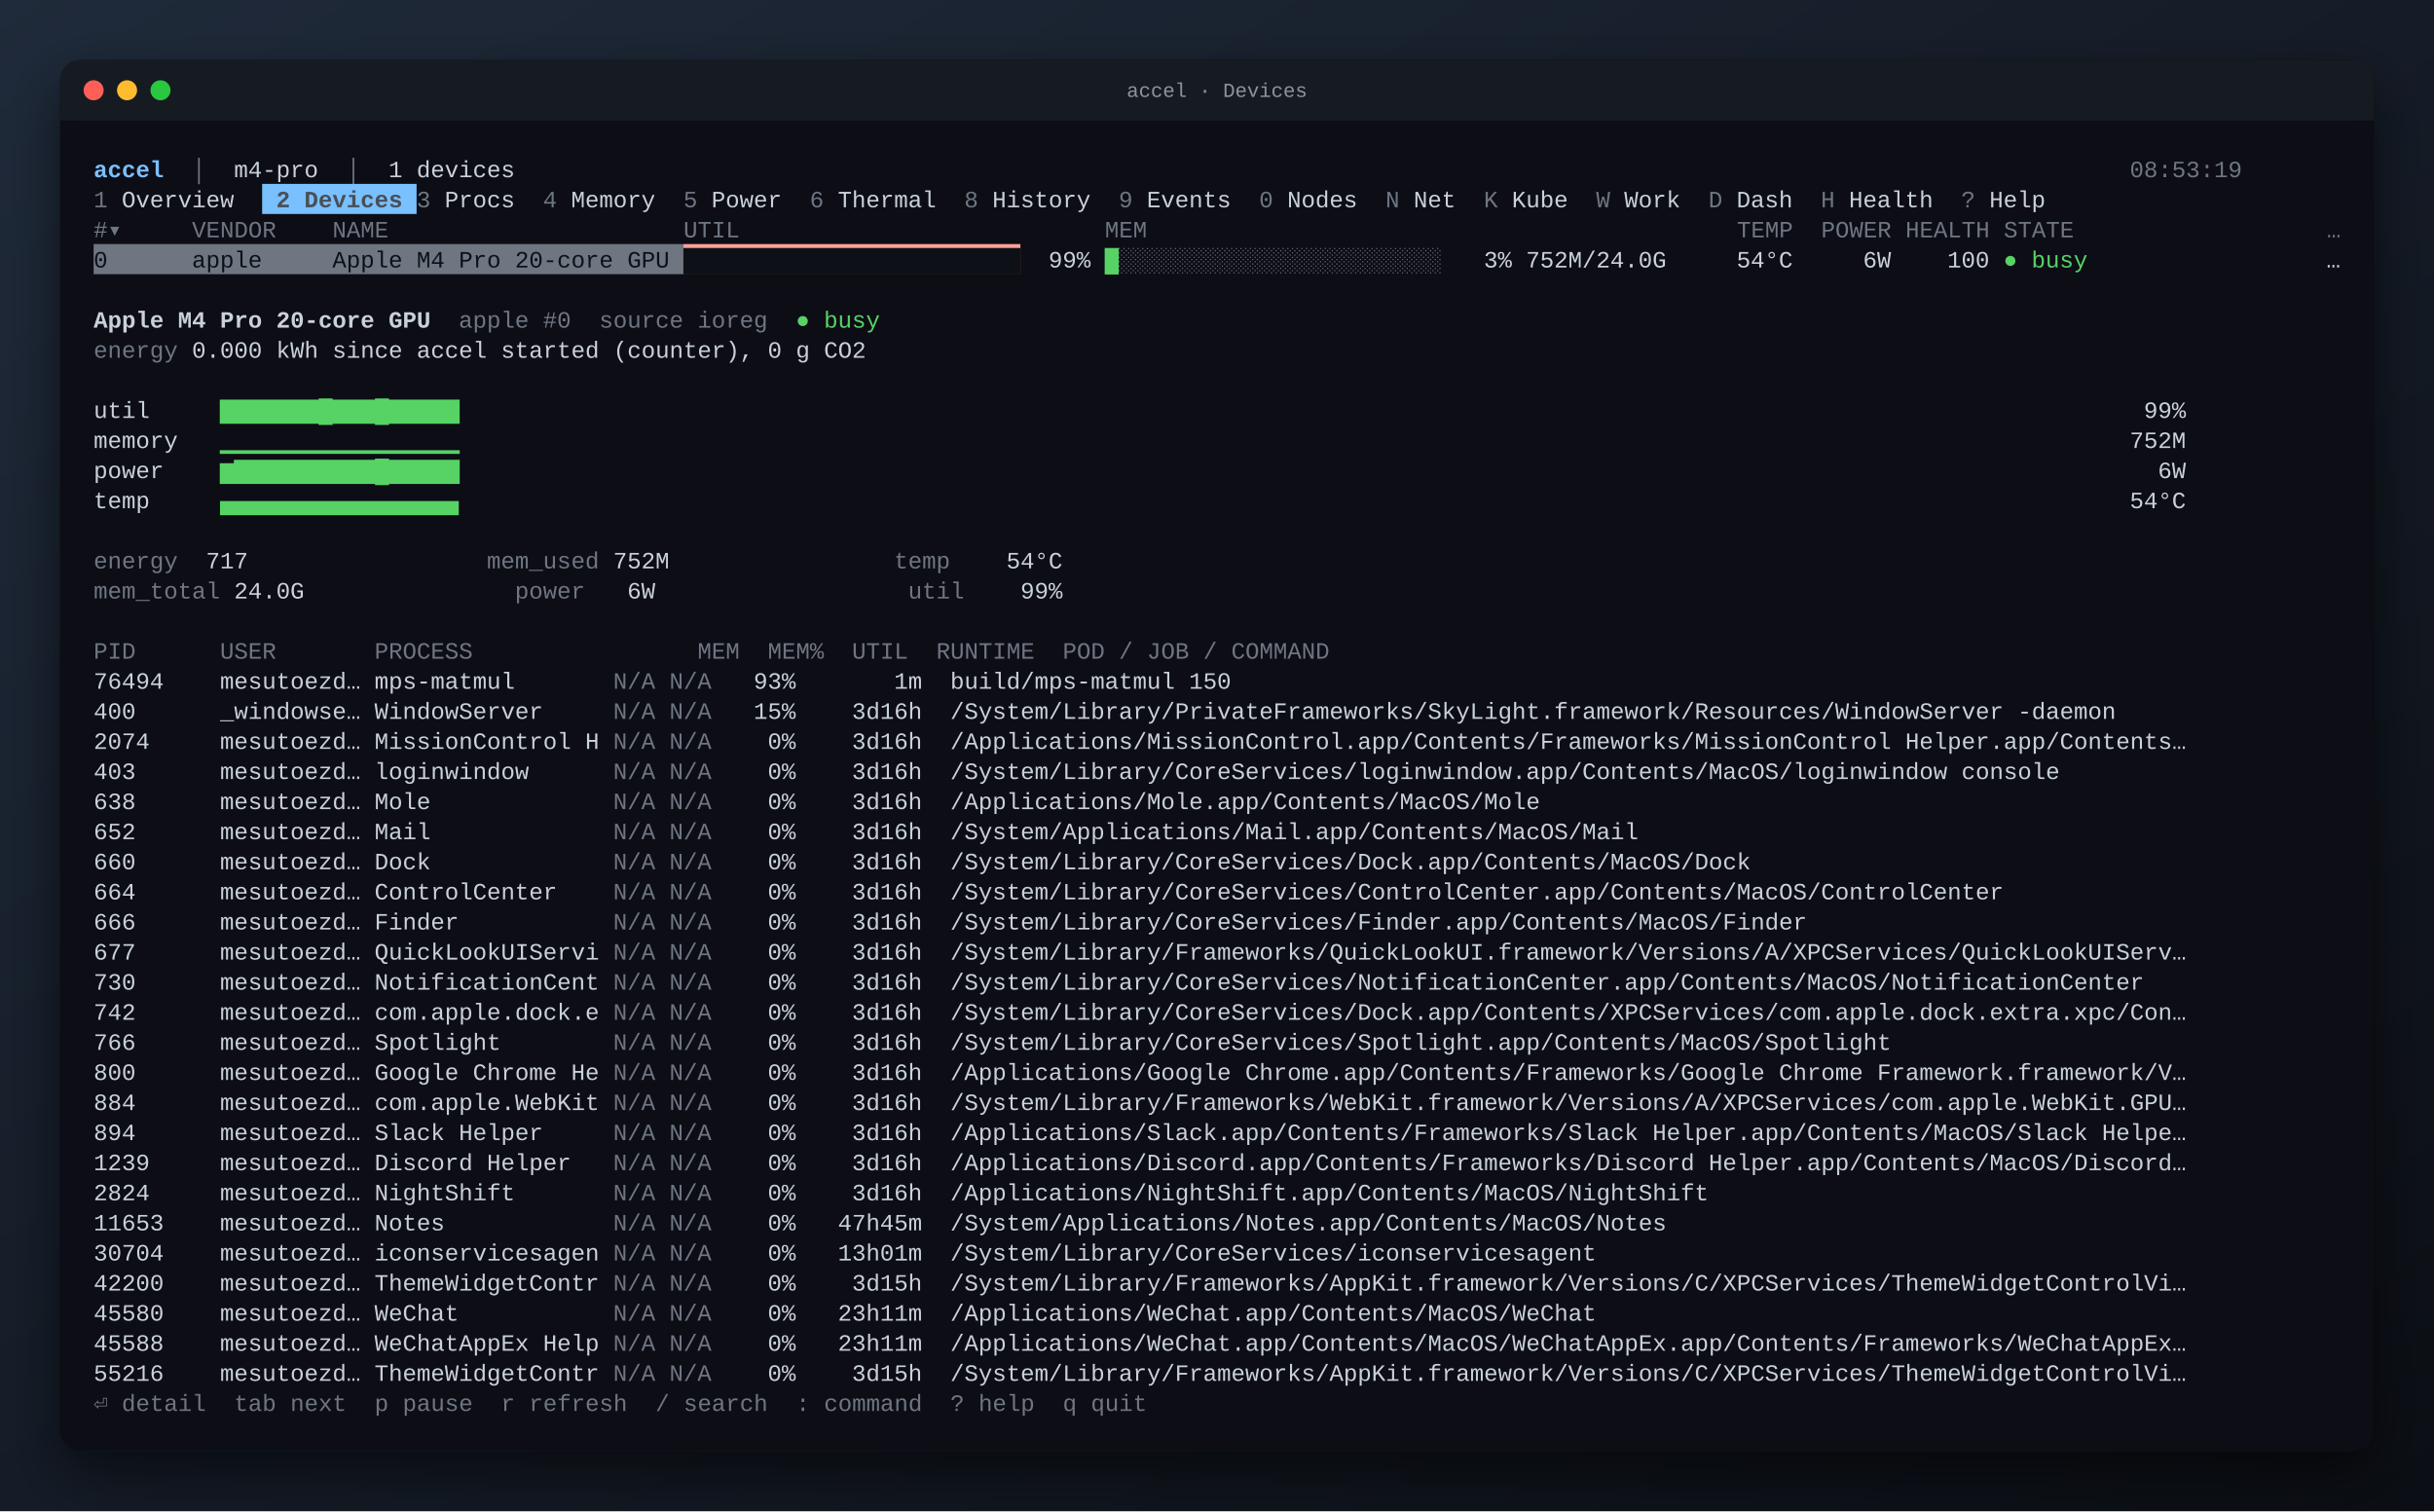
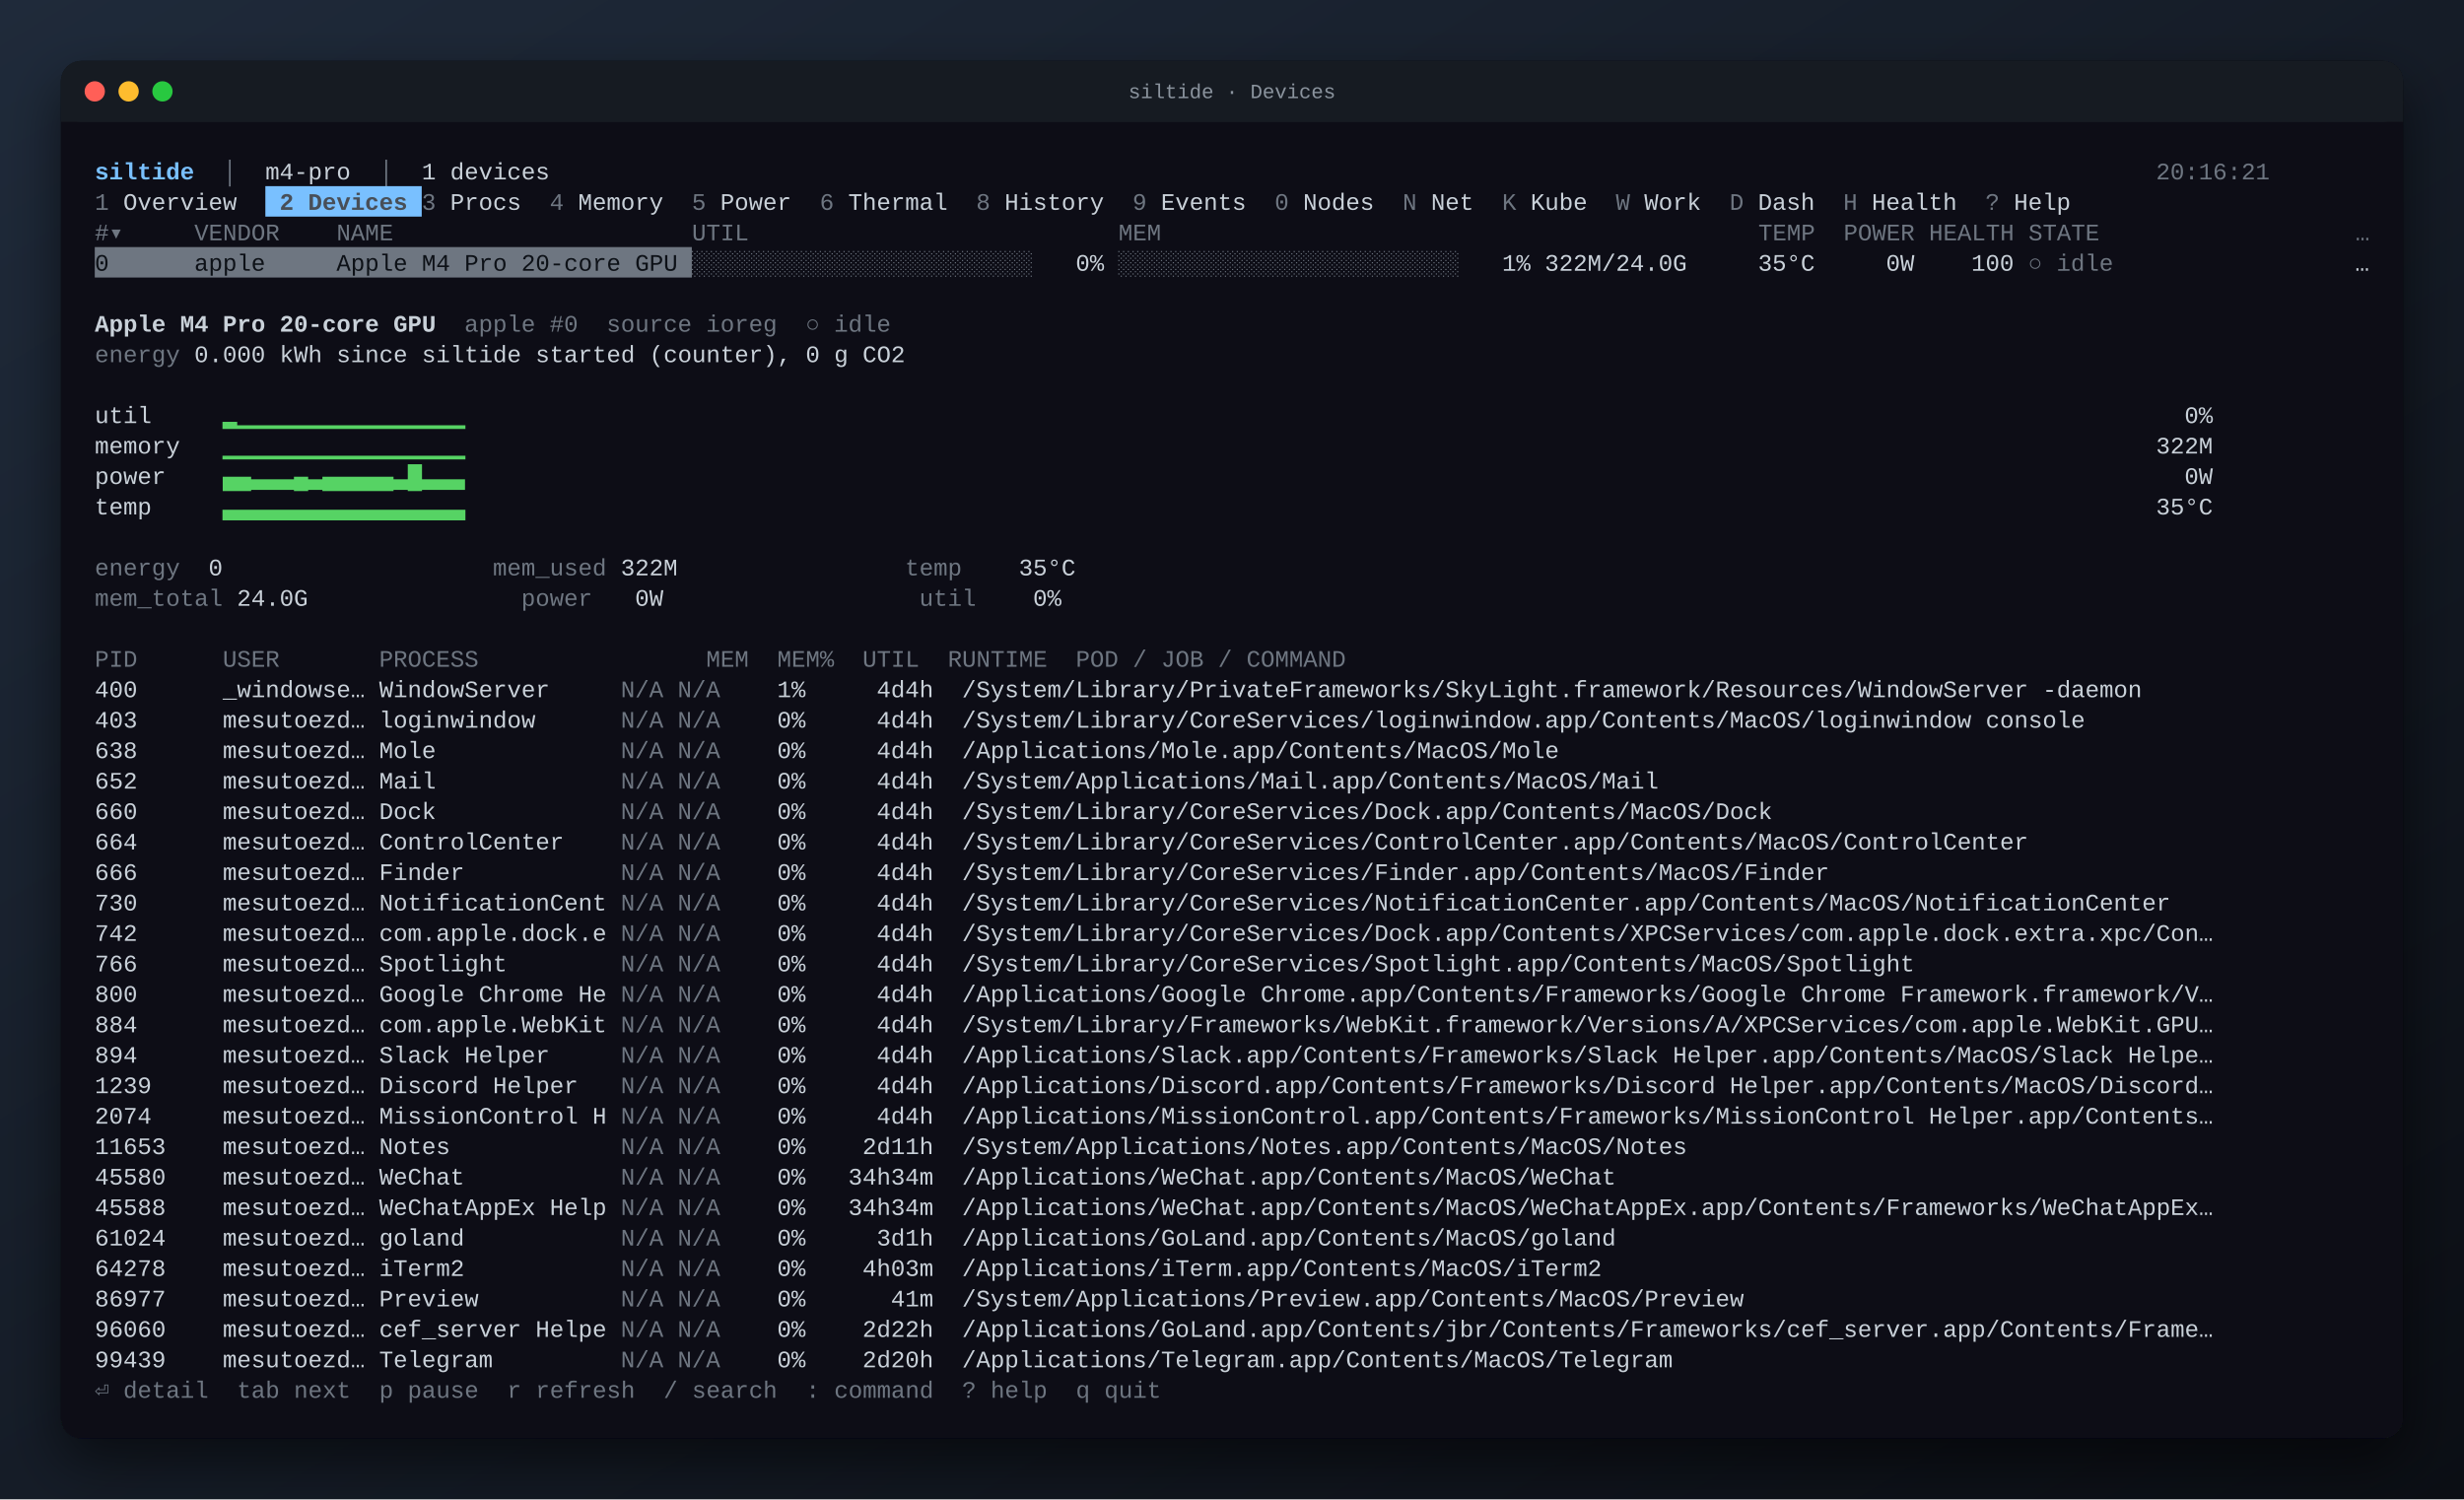
- <svg xmlns="http://www.w3.org/2000/svg" width="1456" height="904" viewBox="0 0 1456 904" font-family="JetBrains Mono, SFMono-Regular, Menlo, Consolas, Liberation Mono, monospace" font-size="14">
+ <svg xmlns="http://www.w3.org/2000/svg" width="1456" height="886" viewBox="0 0 1456 886" font-family="JetBrains Mono, SFMono-Regular, Menlo, Consolas, Liberation Mono, monospace" font-size="14">
  <defs>
    <linearGradient id="desk" x1="0" y1="0" x2="1" y2="1">
      <stop offset="0" stop-color="#1f2a3a" />
      <stop offset="1" stop-color="#0b0e14" />
    </linearGradient>
    <filter id="shadow" x="-10%" y="-10%" width="120%" height="130%">
      <feDropShadow dx="0" dy="14" stdDeviation="16" flood-color="#000" flood-opacity="0.55" />
    </filter>
  </defs>
  <rect width="100%" height="100%" fill="url(#desk)" />
-   <rect x="36" y="36" width="1384" height="832" rx="12" fill="#0d1117" filter="url(#shadow)" />
+   <rect x="36" y="36" width="1384" height="814" rx="12" fill="#0d1117" filter="url(#shadow)" />
  <rect x="36" y="36" width="1384" height="36" rx="12" fill="#161b22" />
  <rect x="36" y="60" width="1384" height="12" fill="#161b22" />
  <circle cx="56" cy="54" r="6" fill="#ff5f57" />
  <circle cx="76" cy="54" r="6" fill="#febc2e" />
  <circle cx="96" cy="54" r="6" fill="#28c840" />
-   <text x="50%" y="58" text-anchor="middle" fill="#8b949e" font-size="12">accel · Devices</text>
+   <text x="50%" y="58" text-anchor="middle" fill="#8b949e" font-size="12">siltide · Devices</text>
  <g xml:space="preserve" transform="translate(36 36)">
    <text y="70.0" fill="#c9d1d9" xml:space="preserve" style="white-space:pre">
-       <tspan x="20.0" fill="#79c0ff" font-weight="bold">accel</tspan>
-       <tspan x="62.0" fill="#6e7681">  │  </tspan>
-       <tspan x="104.0">m4-pro</tspan>
-       <tspan x="154.4" fill="#6e7681">  │  </tspan>
-       <tspan x="196.4">1 devices                                                                                                                   </tspan>
-       <tspan x="1238.0" fill="#6e7681">08:53:19</tspan>
+       <tspan x="20.0" fill="#79c0ff" font-weight="bold">siltide</tspan>
+       <tspan x="78.8" fill="#6e7681">  │  </tspan>
+       <tspan x="120.8">m4-pro</tspan>
+       <tspan x="171.2" fill="#6e7681">  │  </tspan>
+       <tspan x="213.2">1 devices                                                                                                                 </tspan>
+       <tspan x="1238.0" fill="#6e7681">20:16:21</tspan>
    </text>
    <rect x="120.8" y="74.0" width="92.4" height="18.0" fill="#79c0ff" />
    <text y="88.0" fill="#c9d1d9" xml:space="preserve" style="white-space:pre">
      <tspan x="20.0" fill="#6e7681">1</tspan>
      <tspan x="28.4"> Overview  </tspan>
      <tspan x="120.8" fill="#484f58" font-weight="bold"> 2 Devices </tspan>
      <tspan x="213.2" fill="#6e7681">3</tspan>
      <tspan x="221.6"> Procs  </tspan>
      <tspan x="288.8" fill="#6e7681">4</tspan>
      <tspan x="297.2"> Memory  </tspan>
      <tspan x="372.8" fill="#6e7681">5</tspan>
      <tspan x="381.2"> Power  </tspan>
      <tspan x="448.4" fill="#6e7681">6</tspan>
      <tspan x="456.8"> Thermal  </tspan>
      <tspan x="540.8" fill="#6e7681">8</tspan>
      <tspan x="549.2"> History  </tspan>
      <tspan x="633.2" fill="#6e7681">9</tspan>
      <tspan x="641.6"> Events  </tspan>
      <tspan x="717.2" fill="#6e7681">0</tspan>
      <tspan x="725.6"> Nodes  </tspan>
      <tspan x="792.8" fill="#6e7681">N</tspan>
      <tspan x="801.2"> Net  </tspan>
      <tspan x="851.6" fill="#6e7681">K</tspan>
      <tspan x="860.0"> Kube  </tspan>
      <tspan x="918.8" fill="#6e7681">W</tspan>
      <tspan x="927.2"> Work  </tspan>
      <tspan x="986.0" fill="#6e7681">D</tspan>
      <tspan x="994.4"> Dash  </tspan>
      <tspan x="1053.2" fill="#6e7681">H</tspan>
      <tspan x="1061.6"> Health  </tspan>
      <tspan x="1137.2" fill="#6e7681">?</tspan>
      <tspan x="1145.6"> Help  </tspan>
    </text>
    <text y="106.0" fill="#c9d1d9" xml:space="preserve" style="white-space:pre">
      <tspan x="20.0" fill="#6e7681">#▾     VENDOR    NAME                     UTIL                          MEM                                          TEMP  POWER HEALTH STATE                  …</tspan>
    </text>
    <rect x="20.0" y="110.0" width="352.8" height="18.0" fill="#6e7681" />
-     <rect x="372.8" y="110.0" width="201.6" height="18.0" fill="#ffa198" />
    <text y="124.0" fill="#c9d1d9" xml:space="preserve" style="white-space:pre">
      <tspan x="20.0" fill="#0d1117">0      apple     Apple M4 Pro 20-core GPU </tspan>
-       <tspan x="372.8" fill="#0d1117">████████████████████████</tspan>
-       <tspan x="574.4">  99% </tspan>
-       <tspan x="624.8" fill="#56d364">█</tspan>
-       <tspan x="633.2" fill="#6e7681">░░░░░░░░░░░░░░░░░░░░░░░</tspan>
-       <tspan x="826.4">   3% 752M/24.0G     54°C     6W    100 </tspan>
-       <tspan x="1162.4" fill="#56d364">● busy</tspan>
+       <tspan x="372.8" fill="#6e7681">░░░░░░░░░░░░░░░░░░░░░░░░</tspan>
+       <tspan x="574.4">   0% </tspan>
+       <tspan x="624.8" fill="#6e7681">░░░░░░░░░░░░░░░░░░░░░░░░</tspan>
+       <tspan x="826.4">   1% 322M/24.0G     35°C     0W    100 </tspan>
+       <tspan x="1162.4" fill="#6e7681">○ idle</tspan>
      <tspan x="1212.8">                 …</tspan>
    </text>
    <text y="160.0" fill="#c9d1d9" xml:space="preserve" style="white-space:pre">
      <tspan x="20.0" font-weight="bold">Apple M4 Pro 20-core GPU</tspan>
      <tspan x="238.4" fill="#6e7681">apple #0  source ioreg</tspan>
-       <tspan x="440.0" fill="#56d364">● busy</tspan>
+       <tspan x="440.0" fill="#6e7681">○ idle</tspan>
    </text>
    <text y="178.0" fill="#c9d1d9" xml:space="preserve" style="white-space:pre">
      <tspan x="20.0" fill="#6e7681">energy</tspan>
-       <tspan x="70.4"> 0.000 kWh since accel started (counter), 0 g CO2</tspan>
+       <tspan x="70.4"> 0.000 kWh since siltide started (counter), 0 g CO2</tspan>
    </text>
    <text y="214.0" fill="#c9d1d9" xml:space="preserve" style="white-space:pre">
      <tspan x="20.0">util     </tspan>
-       <tspan x="95.6" fill="#56d364">▇▇▇▇▇▇▇█▇▇▇█▇▇▇▇▇                                                                                                                 </tspan>
-       <tspan x="1187.6">       99%</tspan>
+       <tspan x="95.6" fill="#56d364">▂▁▁▁▁▁▁▁▁▁▁▁▁▁▁▁▁                                                                                                                 </tspan>
+       <tspan x="1187.6">        0%</tspan>
    </text>
    <text y="232.0" fill="#c9d1d9" xml:space="preserve" style="white-space:pre">
      <tspan x="20.0">memory   </tspan>
      <tspan x="95.6" fill="#56d364">▁▁▁▁▁▁▁▁▁▁▁▁▁▁▁▁▁                                                                                                                 </tspan>
-       <tspan x="1187.6">      752M</tspan>
+       <tspan x="1187.6">      322M</tspan>
    </text>
    <text y="250.0" fill="#c9d1d9" xml:space="preserve" style="white-space:pre">
      <tspan x="20.0">power    </tspan>
-       <tspan x="95.6" fill="#56d364">▆▇▇▇▇▇▇▇▇▇▇█▇▇▇▇▇                                                                                                                 </tspan>
-       <tspan x="1187.6">        6W</tspan>
+       <tspan x="95.6" fill="#56d364">▄▄▃▃▃▄▃▄▄▄▄▄▃█▃▃▃                                                                                                                 </tspan>
+       <tspan x="1187.6">        0W</tspan>
    </text>
    <text y="268.0" fill="#c9d1d9" xml:space="preserve" style="white-space:pre">
      <tspan x="20.0">temp     </tspan>
-       <tspan x="95.6" fill="#56d364">▄▄▄▄▄▄▄▄▄▄▄▄▄▄▄▄▄                                                                                                                 </tspan>
-       <tspan x="1187.6">      54°C</tspan>
+       <tspan x="95.6" fill="#56d364">▃▃▃▃▃▃▃▃▃▃▃▃▃▃▃▃▃                                                                                                                 </tspan>
+       <tspan x="1187.6">      35°C</tspan>
    </text>
    <text y="304.0" fill="#c9d1d9" xml:space="preserve" style="white-space:pre">
      <tspan x="20.0" fill="#6e7681">energy</tspan>
-       <tspan x="70.4">  717                 </tspan>
+       <tspan x="70.4">  0                   </tspan>
      <tspan x="255.2" fill="#6e7681">mem_used</tspan>
-       <tspan x="322.4"> 752M                </tspan>
+       <tspan x="322.4"> 322M                </tspan>
      <tspan x="498.8" fill="#6e7681">temp</tspan>
-       <tspan x="532.4">    54°C</tspan>
+       <tspan x="532.4">    35°C</tspan>
    </text>
    <text y="322.0" fill="#c9d1d9" xml:space="preserve" style="white-space:pre">
      <tspan x="20.0" fill="#6e7681">mem_total</tspan>
      <tspan x="95.6"> 24.0G               </tspan>
      <tspan x="272.0" fill="#6e7681">power</tspan>
-       <tspan x="314.0">   6W                  </tspan>
+       <tspan x="314.0">   0W                  </tspan>
      <tspan x="507.2" fill="#6e7681">util</tspan>
-       <tspan x="540.8">    99%</tspan>
+       <tspan x="540.8">    0%</tspan>
    </text>
    <text y="358.0" fill="#c9d1d9" xml:space="preserve" style="white-space:pre">
      <tspan x="20.0" fill="#6e7681">PID      USER       PROCESS                MEM  MEM%  UTIL  RUNTIME  POD / JOB / COMMAND</tspan>
    </text>
    <text y="376.0" fill="#c9d1d9" xml:space="preserve" style="white-space:pre">
-       <tspan x="20.0">76494    mesutoezd… mps-matmul       </tspan>
-       <tspan x="330.8" fill="#6e7681">N/A</tspan>
-       <tspan x="364.4" fill="#6e7681">N/A</tspan>
-       <tspan x="389.6">   93%       1m  build/mps-matmul 150</tspan>
+       <tspan x="20.0">400      _windowse… WindowServer     </tspan>
+       <tspan x="330.8" fill="#6e7681">N/A</tspan>
+       <tspan x="364.4" fill="#6e7681">N/A</tspan>
+       <tspan x="389.6">    1%     4d4h  /System/Library/PrivateFrameworks/SkyLight.framework/Resources/WindowServer -daemon</tspan>
    </text>
    <text y="394.0" fill="#c9d1d9" xml:space="preserve" style="white-space:pre">
-       <tspan x="20.0">400      _windowse… WindowServer     </tspan>
-       <tspan x="330.8" fill="#6e7681">N/A</tspan>
-       <tspan x="364.4" fill="#6e7681">N/A</tspan>
-       <tspan x="389.6">   15%    3d16h  /System/Library/PrivateFrameworks/SkyLight.framework/Resources/WindowServer -daemon</tspan>
+       <tspan x="20.0">403      mesutoezd… loginwindow      </tspan>
+       <tspan x="330.8" fill="#6e7681">N/A</tspan>
+       <tspan x="364.4" fill="#6e7681">N/A</tspan>
+       <tspan x="389.6">    0%     4d4h  /System/Library/CoreServices/loginwindow.app/Contents/MacOS/loginwindow console</tspan>
    </text>
    <text y="412.0" fill="#c9d1d9" xml:space="preserve" style="white-space:pre">
+       <tspan x="20.0">638      mesutoezd… Mole             </tspan>
+       <tspan x="330.8" fill="#6e7681">N/A</tspan>
+       <tspan x="364.4" fill="#6e7681">N/A</tspan>
+       <tspan x="389.6">    0%     4d4h  /Applications/Mole.app/Contents/MacOS/Mole</tspan>
+     </text>
+     <text y="430.0" fill="#c9d1d9" xml:space="preserve" style="white-space:pre">
+       <tspan x="20.0">652      mesutoezd… Mail             </tspan>
+       <tspan x="330.8" fill="#6e7681">N/A</tspan>
+       <tspan x="364.4" fill="#6e7681">N/A</tspan>
+       <tspan x="389.6">    0%     4d4h  /System/Applications/Mail.app/Contents/MacOS/Mail</tspan>
+     </text>
+     <text y="448.0" fill="#c9d1d9" xml:space="preserve" style="white-space:pre">
+       <tspan x="20.0">660      mesutoezd… Dock             </tspan>
+       <tspan x="330.8" fill="#6e7681">N/A</tspan>
+       <tspan x="364.4" fill="#6e7681">N/A</tspan>
+       <tspan x="389.6">    0%     4d4h  /System/Library/CoreServices/Dock.app/Contents/MacOS/Dock</tspan>
+     </text>
+     <text y="466.0" fill="#c9d1d9" xml:space="preserve" style="white-space:pre">
+       <tspan x="20.0">664      mesutoezd… ControlCenter    </tspan>
+       <tspan x="330.8" fill="#6e7681">N/A</tspan>
+       <tspan x="364.4" fill="#6e7681">N/A</tspan>
+       <tspan x="389.6">    0%     4d4h  /System/Library/CoreServices/ControlCenter.app/Contents/MacOS/ControlCenter</tspan>
+     </text>
+     <text y="484.0" fill="#c9d1d9" xml:space="preserve" style="white-space:pre">
+       <tspan x="20.0">666      mesutoezd… Finder           </tspan>
+       <tspan x="330.8" fill="#6e7681">N/A</tspan>
+       <tspan x="364.4" fill="#6e7681">N/A</tspan>
+       <tspan x="389.6">    0%     4d4h  /System/Library/CoreServices/Finder.app/Contents/MacOS/Finder</tspan>
+     </text>
+     <text y="502.0" fill="#c9d1d9" xml:space="preserve" style="white-space:pre">
+       <tspan x="20.0">730      mesutoezd… NotificationCent </tspan>
+       <tspan x="330.8" fill="#6e7681">N/A</tspan>
+       <tspan x="364.4" fill="#6e7681">N/A</tspan>
+       <tspan x="389.6">    0%     4d4h  /System/Library/CoreServices/NotificationCenter.app/Contents/MacOS/NotificationCenter</tspan>
+     </text>
+     <text y="520.0" fill="#c9d1d9" xml:space="preserve" style="white-space:pre">
+       <tspan x="20.0">742      mesutoezd… com.apple.dock.e </tspan>
+       <tspan x="330.8" fill="#6e7681">N/A</tspan>
+       <tspan x="364.4" fill="#6e7681">N/A</tspan>
+       <tspan x="389.6">    0%     4d4h  /System/Library/CoreServices/Dock.app/Contents/XPCServices/com.apple.dock.extra.xpc/Con…</tspan>
+     </text>
+     <text y="538.0" fill="#c9d1d9" xml:space="preserve" style="white-space:pre">
+       <tspan x="20.0">766      mesutoezd… Spotlight        </tspan>
+       <tspan x="330.8" fill="#6e7681">N/A</tspan>
+       <tspan x="364.4" fill="#6e7681">N/A</tspan>
+       <tspan x="389.6">    0%     4d4h  /System/Library/CoreServices/Spotlight.app/Contents/MacOS/Spotlight</tspan>
+     </text>
+     <text y="556.0" fill="#c9d1d9" xml:space="preserve" style="white-space:pre">
+       <tspan x="20.0">800      mesutoezd… Google Chrome He </tspan>
+       <tspan x="330.8" fill="#6e7681">N/A</tspan>
+       <tspan x="364.4" fill="#6e7681">N/A</tspan>
+       <tspan x="389.6">    0%     4d4h  /Applications/Google Chrome.app/Contents/Frameworks/Google Chrome Framework.framework/V…</tspan>
+     </text>
+     <text y="574.0" fill="#c9d1d9" xml:space="preserve" style="white-space:pre">
+       <tspan x="20.0">884      mesutoezd… com.apple.WebKit </tspan>
+       <tspan x="330.8" fill="#6e7681">N/A</tspan>
+       <tspan x="364.4" fill="#6e7681">N/A</tspan>
+       <tspan x="389.6">    0%     4d4h  /System/Library/Frameworks/WebKit.framework/Versions/A/XPCServices/com.apple.WebKit.GPU…</tspan>
+     </text>
+     <text y="592.0" fill="#c9d1d9" xml:space="preserve" style="white-space:pre">
+       <tspan x="20.0">894      mesutoezd… Slack Helper     </tspan>
+       <tspan x="330.8" fill="#6e7681">N/A</tspan>
+       <tspan x="364.4" fill="#6e7681">N/A</tspan>
+       <tspan x="389.6">    0%     4d4h  /Applications/Slack.app/Contents/Frameworks/Slack Helper.app/Contents/MacOS/Slack Helpe…</tspan>
+     </text>
+     <text y="610.0" fill="#c9d1d9" xml:space="preserve" style="white-space:pre">
+       <tspan x="20.0">1239     mesutoezd… Discord Helper   </tspan>
+       <tspan x="330.8" fill="#6e7681">N/A</tspan>
+       <tspan x="364.4" fill="#6e7681">N/A</tspan>
+       <tspan x="389.6">    0%     4d4h  /Applications/Discord.app/Contents/Frameworks/Discord Helper.app/Contents/MacOS/Discord…</tspan>
+     </text>
+     <text y="628.0" fill="#c9d1d9" xml:space="preserve" style="white-space:pre">
      <tspan x="20.0">2074     mesutoezd… MissionControl H </tspan>
      <tspan x="330.8" fill="#6e7681">N/A</tspan>
      <tspan x="364.4" fill="#6e7681">N/A</tspan>
-       <tspan x="389.6">    0%    3d16h  /Applications/MissionControl.app/Contents/Frameworks/MissionControl Helper.app/Contents…</tspan>
-     </text>
-     <text y="430.0" fill="#c9d1d9" xml:space="preserve" style="white-space:pre">
-       <tspan x="20.0">403      mesutoezd… loginwindow      </tspan>
-       <tspan x="330.8" fill="#6e7681">N/A</tspan>
-       <tspan x="364.4" fill="#6e7681">N/A</tspan>
-       <tspan x="389.6">    0%    3d16h  /System/Library/CoreServices/loginwindow.app/Contents/MacOS/loginwindow console</tspan>
-     </text>
-     <text y="448.0" fill="#c9d1d9" xml:space="preserve" style="white-space:pre">
-       <tspan x="20.0">638      mesutoezd… Mole             </tspan>
-       <tspan x="330.8" fill="#6e7681">N/A</tspan>
-       <tspan x="364.4" fill="#6e7681">N/A</tspan>
-       <tspan x="389.6">    0%    3d16h  /Applications/Mole.app/Contents/MacOS/Mole</tspan>
-     </text>
-     <text y="466.0" fill="#c9d1d9" xml:space="preserve" style="white-space:pre">
-       <tspan x="20.0">652      mesutoezd… Mail             </tspan>
-       <tspan x="330.8" fill="#6e7681">N/A</tspan>
-       <tspan x="364.4" fill="#6e7681">N/A</tspan>
-       <tspan x="389.6">    0%    3d16h  /System/Applications/Mail.app/Contents/MacOS/Mail</tspan>
-     </text>
-     <text y="484.0" fill="#c9d1d9" xml:space="preserve" style="white-space:pre">
-       <tspan x="20.0">660      mesutoezd… Dock             </tspan>
-       <tspan x="330.8" fill="#6e7681">N/A</tspan>
-       <tspan x="364.4" fill="#6e7681">N/A</tspan>
-       <tspan x="389.6">    0%    3d16h  /System/Library/CoreServices/Dock.app/Contents/MacOS/Dock</tspan>
-     </text>
-     <text y="502.0" fill="#c9d1d9" xml:space="preserve" style="white-space:pre">
-       <tspan x="20.0">664      mesutoezd… ControlCenter    </tspan>
-       <tspan x="330.8" fill="#6e7681">N/A</tspan>
-       <tspan x="364.4" fill="#6e7681">N/A</tspan>
-       <tspan x="389.6">    0%    3d16h  /System/Library/CoreServices/ControlCenter.app/Contents/MacOS/ControlCenter</tspan>
-     </text>
-     <text y="520.0" fill="#c9d1d9" xml:space="preserve" style="white-space:pre">
-       <tspan x="20.0">666      mesutoezd… Finder           </tspan>
-       <tspan x="330.8" fill="#6e7681">N/A</tspan>
-       <tspan x="364.4" fill="#6e7681">N/A</tspan>
-       <tspan x="389.6">    0%    3d16h  /System/Library/CoreServices/Finder.app/Contents/MacOS/Finder</tspan>
-     </text>
-     <text y="538.0" fill="#c9d1d9" xml:space="preserve" style="white-space:pre">
-       <tspan x="20.0">677      mesutoezd… QuickLookUIServi </tspan>
-       <tspan x="330.8" fill="#6e7681">N/A</tspan>
-       <tspan x="364.4" fill="#6e7681">N/A</tspan>
-       <tspan x="389.6">    0%    3d16h  /System/Library/Frameworks/QuickLookUI.framework/Versions/A/XPCServices/QuickLookUIServ…</tspan>
-     </text>
-     <text y="556.0" fill="#c9d1d9" xml:space="preserve" style="white-space:pre">
-       <tspan x="20.0">730      mesutoezd… NotificationCent </tspan>
-       <tspan x="330.8" fill="#6e7681">N/A</tspan>
-       <tspan x="364.4" fill="#6e7681">N/A</tspan>
-       <tspan x="389.6">    0%    3d16h  /System/Library/CoreServices/NotificationCenter.app/Contents/MacOS/NotificationCenter</tspan>
-     </text>
-     <text y="574.0" fill="#c9d1d9" xml:space="preserve" style="white-space:pre">
-       <tspan x="20.0">742      mesutoezd… com.apple.dock.e </tspan>
-       <tspan x="330.8" fill="#6e7681">N/A</tspan>
-       <tspan x="364.4" fill="#6e7681">N/A</tspan>
-       <tspan x="389.6">    0%    3d16h  /System/Library/CoreServices/Dock.app/Contents/XPCServices/com.apple.dock.extra.xpc/Con…</tspan>
-     </text>
-     <text y="592.0" fill="#c9d1d9" xml:space="preserve" style="white-space:pre">
-       <tspan x="20.0">766      mesutoezd… Spotlight        </tspan>
-       <tspan x="330.8" fill="#6e7681">N/A</tspan>
-       <tspan x="364.4" fill="#6e7681">N/A</tspan>
-       <tspan x="389.6">    0%    3d16h  /System/Library/CoreServices/Spotlight.app/Contents/MacOS/Spotlight</tspan>
-     </text>
-     <text y="610.0" fill="#c9d1d9" xml:space="preserve" style="white-space:pre">
-       <tspan x="20.0">800      mesutoezd… Google Chrome He </tspan>
-       <tspan x="330.8" fill="#6e7681">N/A</tspan>
-       <tspan x="364.4" fill="#6e7681">N/A</tspan>
-       <tspan x="389.6">    0%    3d16h  /Applications/Google Chrome.app/Contents/Frameworks/Google Chrome Framework.framework/V…</tspan>
-     </text>
-     <text y="628.0" fill="#c9d1d9" xml:space="preserve" style="white-space:pre">
-       <tspan x="20.0">884      mesutoezd… com.apple.WebKit </tspan>
-       <tspan x="330.8" fill="#6e7681">N/A</tspan>
-       <tspan x="364.4" fill="#6e7681">N/A</tspan>
-       <tspan x="389.6">    0%    3d16h  /System/Library/Frameworks/WebKit.framework/Versions/A/XPCServices/com.apple.WebKit.GPU…</tspan>
+       <tspan x="389.6">    0%     4d4h  /Applications/MissionControl.app/Contents/Frameworks/MissionControl Helper.app/Contents…</tspan>
    </text>
    <text y="646.0" fill="#c9d1d9" xml:space="preserve" style="white-space:pre">
-       <tspan x="20.0">894      mesutoezd… Slack Helper     </tspan>
-       <tspan x="330.8" fill="#6e7681">N/A</tspan>
-       <tspan x="364.4" fill="#6e7681">N/A</tspan>
-       <tspan x="389.6">    0%    3d16h  /Applications/Slack.app/Contents/Frameworks/Slack Helper.app/Contents/MacOS/Slack Helpe…</tspan>
+       <tspan x="20.0">11653    mesutoezd… Notes            </tspan>
+       <tspan x="330.8" fill="#6e7681">N/A</tspan>
+       <tspan x="364.4" fill="#6e7681">N/A</tspan>
+       <tspan x="389.6">    0%    2d11h  /System/Applications/Notes.app/Contents/MacOS/Notes</tspan>
    </text>
    <text y="664.0" fill="#c9d1d9" xml:space="preserve" style="white-space:pre">
-       <tspan x="20.0">1239     mesutoezd… Discord Helper   </tspan>
-       <tspan x="330.8" fill="#6e7681">N/A</tspan>
-       <tspan x="364.4" fill="#6e7681">N/A</tspan>
-       <tspan x="389.6">    0%    3d16h  /Applications/Discord.app/Contents/Frameworks/Discord Helper.app/Contents/MacOS/Discord…</tspan>
+       <tspan x="20.0">45580    mesutoezd… WeChat           </tspan>
+       <tspan x="330.8" fill="#6e7681">N/A</tspan>
+       <tspan x="364.4" fill="#6e7681">N/A</tspan>
+       <tspan x="389.6">    0%   34h34m  /Applications/WeChat.app/Contents/MacOS/WeChat</tspan>
    </text>
    <text y="682.0" fill="#c9d1d9" xml:space="preserve" style="white-space:pre">
-       <tspan x="20.0">2824     mesutoezd… NightShift       </tspan>
-       <tspan x="330.8" fill="#6e7681">N/A</tspan>
-       <tspan x="364.4" fill="#6e7681">N/A</tspan>
-       <tspan x="389.6">    0%    3d16h  /Applications/NightShift.app/Contents/MacOS/NightShift</tspan>
+       <tspan x="20.0">45588    mesutoezd… WeChatAppEx Help </tspan>
+       <tspan x="330.8" fill="#6e7681">N/A</tspan>
+       <tspan x="364.4" fill="#6e7681">N/A</tspan>
+       <tspan x="389.6">    0%   34h34m  /Applications/WeChat.app/Contents/MacOS/WeChatAppEx.app/Contents/Frameworks/WeChatAppEx…</tspan>
    </text>
    <text y="700.0" fill="#c9d1d9" xml:space="preserve" style="white-space:pre">
-       <tspan x="20.0">11653    mesutoezd… Notes            </tspan>
-       <tspan x="330.8" fill="#6e7681">N/A</tspan>
-       <tspan x="364.4" fill="#6e7681">N/A</tspan>
-       <tspan x="389.6">    0%   47h45m  /System/Applications/Notes.app/Contents/MacOS/Notes</tspan>
+       <tspan x="20.0">61024    mesutoezd… goland           </tspan>
+       <tspan x="330.8" fill="#6e7681">N/A</tspan>
+       <tspan x="364.4" fill="#6e7681">N/A</tspan>
+       <tspan x="389.6">    0%     3d1h  /Applications/GoLand.app/Contents/MacOS/goland</tspan>
    </text>
    <text y="718.0" fill="#c9d1d9" xml:space="preserve" style="white-space:pre">
-       <tspan x="20.0">30704    mesutoezd… iconservicesagen </tspan>
-       <tspan x="330.8" fill="#6e7681">N/A</tspan>
-       <tspan x="364.4" fill="#6e7681">N/A</tspan>
-       <tspan x="389.6">    0%   13h01m  /System/Library/CoreServices/iconservicesagent</tspan>
+       <tspan x="20.0">64278    mesutoezd… iTerm2           </tspan>
+       <tspan x="330.8" fill="#6e7681">N/A</tspan>
+       <tspan x="364.4" fill="#6e7681">N/A</tspan>
+       <tspan x="389.6">    0%    4h03m  /Applications/iTerm.app/Contents/MacOS/iTerm2</tspan>
    </text>
    <text y="736.0" fill="#c9d1d9" xml:space="preserve" style="white-space:pre">
-       <tspan x="20.0">42200    mesutoezd… ThemeWidgetContr </tspan>
-       <tspan x="330.8" fill="#6e7681">N/A</tspan>
-       <tspan x="364.4" fill="#6e7681">N/A</tspan>
-       <tspan x="389.6">    0%    3d15h  /System/Library/Frameworks/AppKit.framework/Versions/C/XPCServices/ThemeWidgetControlVi…</tspan>
+       <tspan x="20.0">86977    mesutoezd… Preview          </tspan>
+       <tspan x="330.8" fill="#6e7681">N/A</tspan>
+       <tspan x="364.4" fill="#6e7681">N/A</tspan>
+       <tspan x="389.6">    0%      41m  /System/Applications/Preview.app/Contents/MacOS/Preview</tspan>
    </text>
    <text y="754.0" fill="#c9d1d9" xml:space="preserve" style="white-space:pre">
-       <tspan x="20.0">45580    mesutoezd… WeChat           </tspan>
-       <tspan x="330.8" fill="#6e7681">N/A</tspan>
-       <tspan x="364.4" fill="#6e7681">N/A</tspan>
-       <tspan x="389.6">    0%   23h11m  /Applications/WeChat.app/Contents/MacOS/WeChat</tspan>
+       <tspan x="20.0">96060    mesutoezd… cef_server Helpe </tspan>
+       <tspan x="330.8" fill="#6e7681">N/A</tspan>
+       <tspan x="364.4" fill="#6e7681">N/A</tspan>
+       <tspan x="389.6">    0%    2d22h  /Applications/GoLand.app/Contents/jbr/Contents/Frameworks/cef_server.app/Contents/Frame…</tspan>
    </text>
    <text y="772.0" fill="#c9d1d9" xml:space="preserve" style="white-space:pre">
-       <tspan x="20.0">45588    mesutoezd… WeChatAppEx Help </tspan>
-       <tspan x="330.8" fill="#6e7681">N/A</tspan>
-       <tspan x="364.4" fill="#6e7681">N/A</tspan>
-       <tspan x="389.6">    0%   23h11m  /Applications/WeChat.app/Contents/MacOS/WeChatAppEx.app/Contents/Frameworks/WeChatAppEx…</tspan>
+       <tspan x="20.0">99439    mesutoezd… Telegram         </tspan>
+       <tspan x="330.8" fill="#6e7681">N/A</tspan>
+       <tspan x="364.4" fill="#6e7681">N/A</tspan>
+       <tspan x="389.6">    0%    2d20h  /Applications/Telegram.app/Contents/MacOS/Telegram</tspan>
    </text>
    <text y="790.0" fill="#c9d1d9" xml:space="preserve" style="white-space:pre">
-       <tspan x="20.0">55216    mesutoezd… ThemeWidgetContr </tspan>
-       <tspan x="330.8" fill="#6e7681">N/A</tspan>
-       <tspan x="364.4" fill="#6e7681">N/A</tspan>
-       <tspan x="389.6">    0%    3d15h  /System/Library/Frameworks/AppKit.framework/Versions/C/XPCServices/ThemeWidgetControlVi…</tspan>
-     </text>
-     <text y="808.0" fill="#c9d1d9" xml:space="preserve" style="white-space:pre">
      <tspan x="20.0" fill="#6e7681">⏎ detail  tab next  p pause  r refresh  / search  : command  ? help  q quit</tspan>
    </text>
  </g>
</svg>
